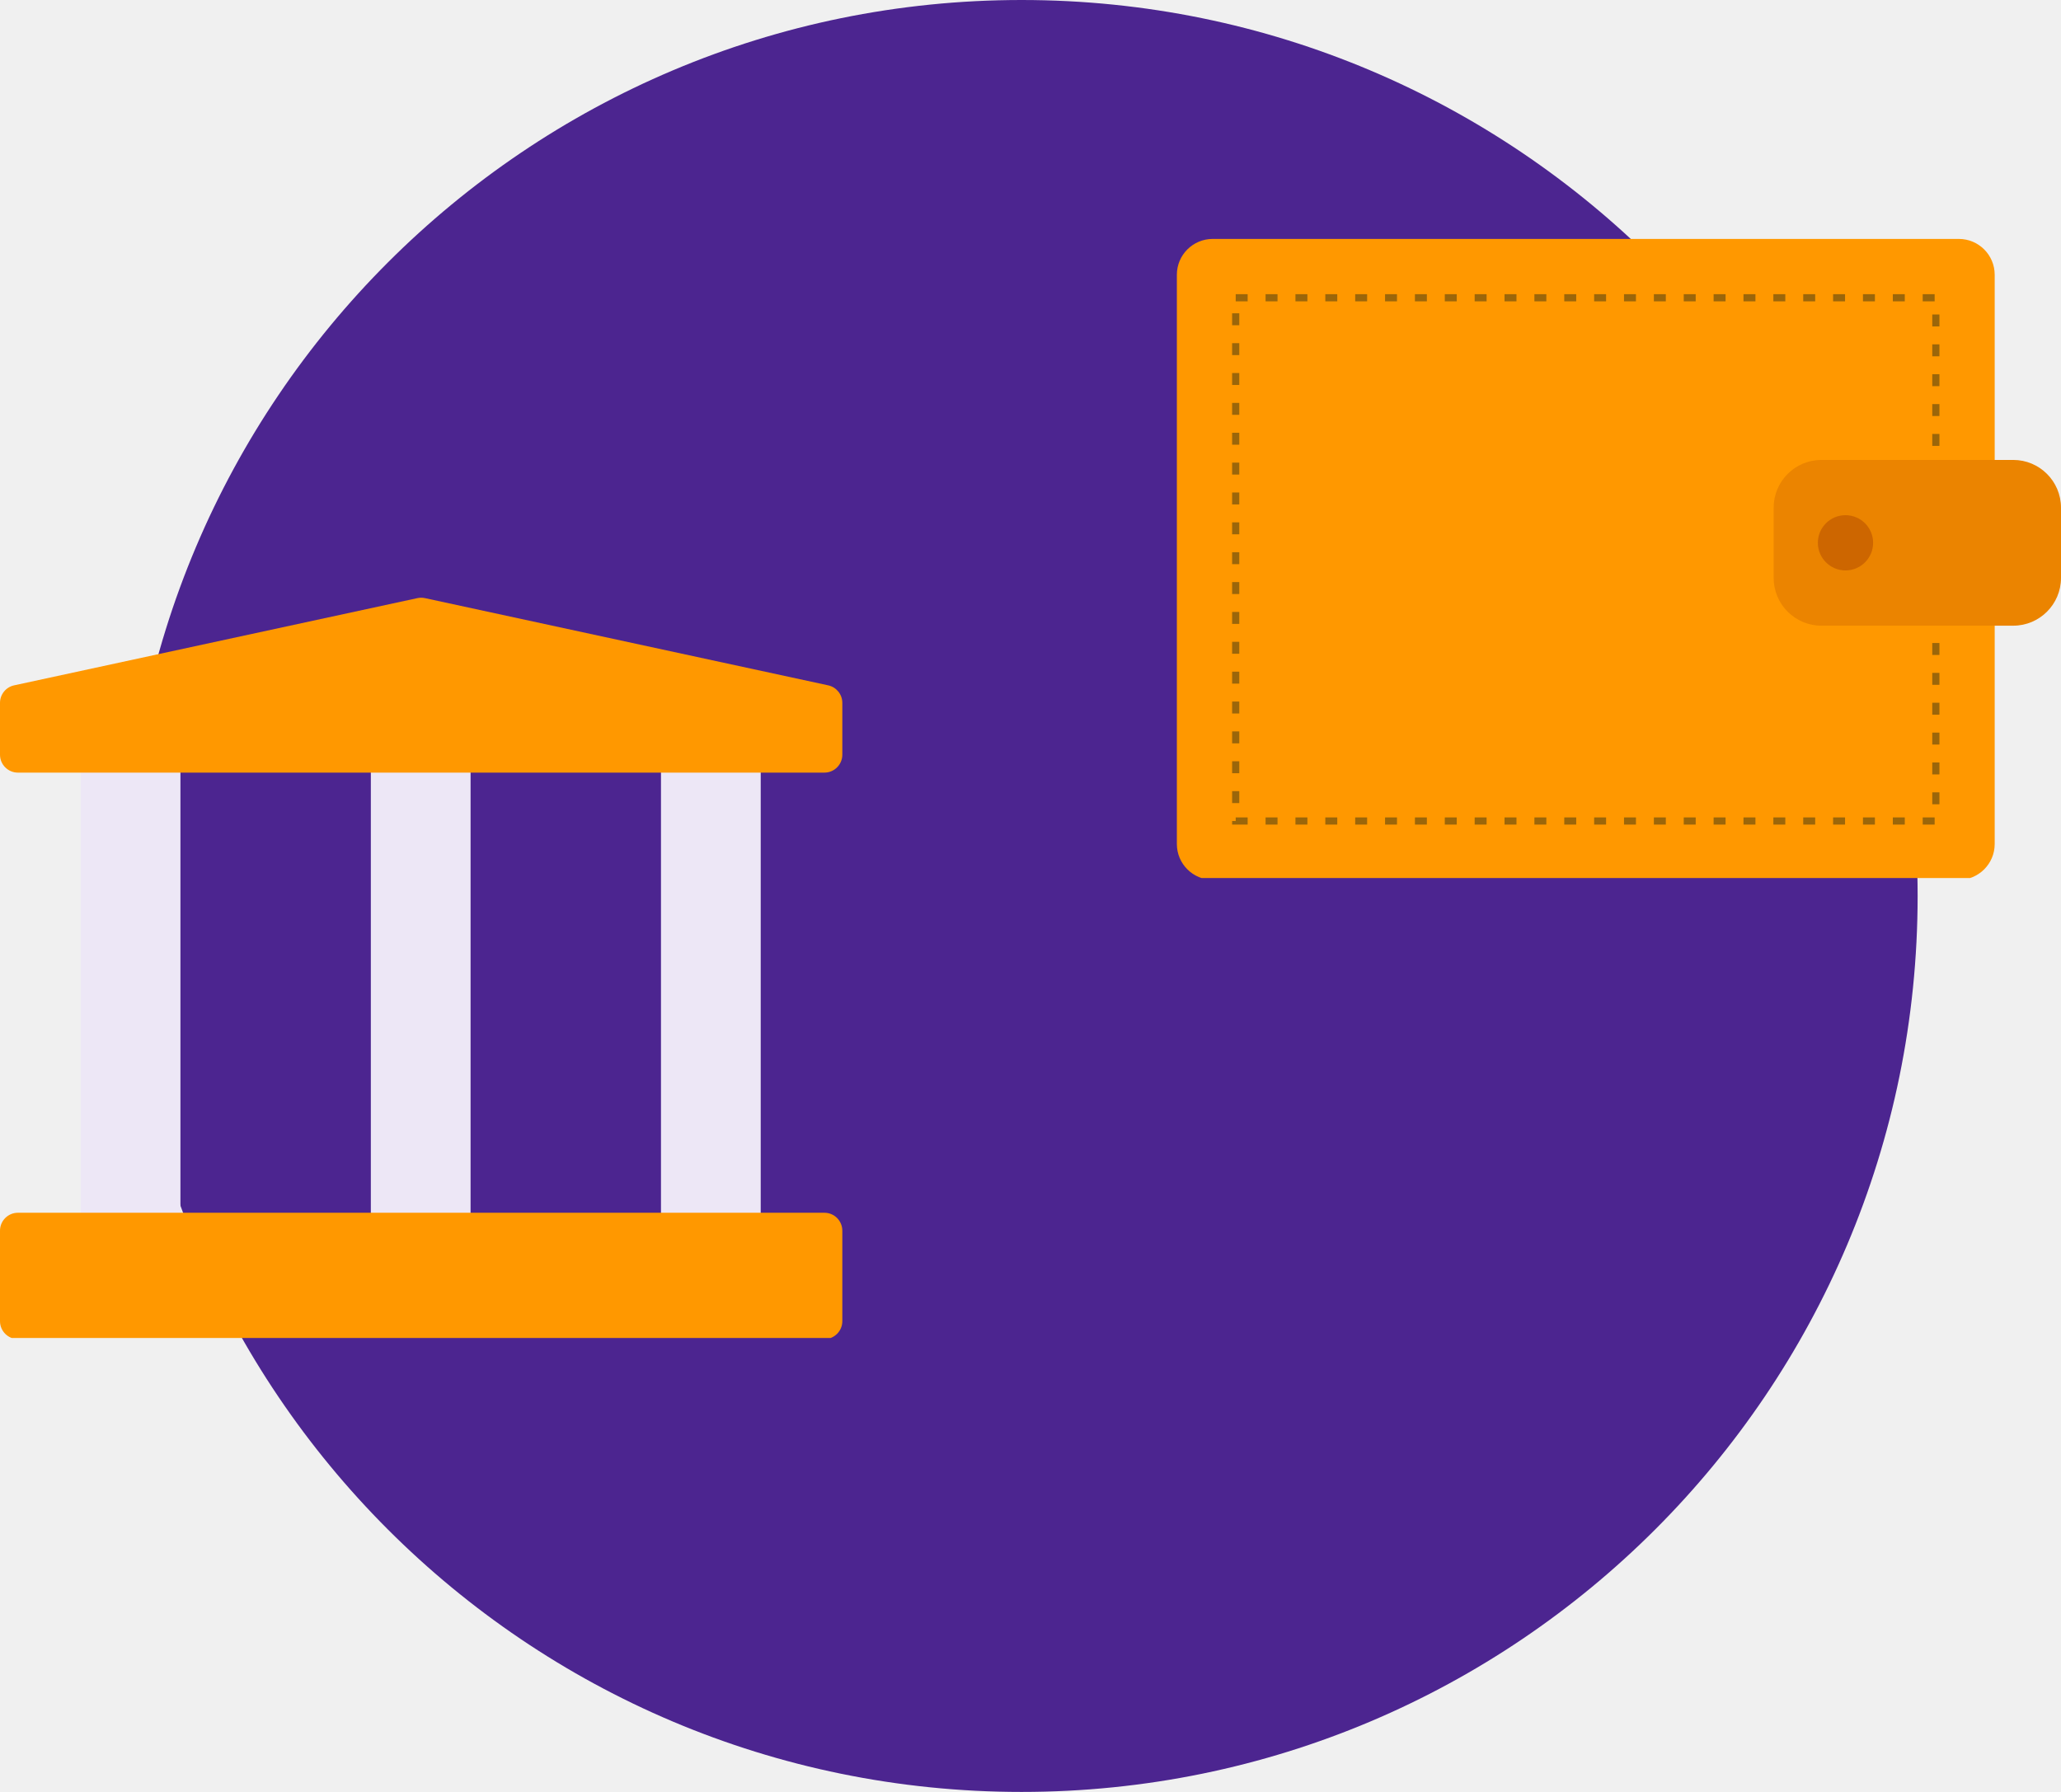
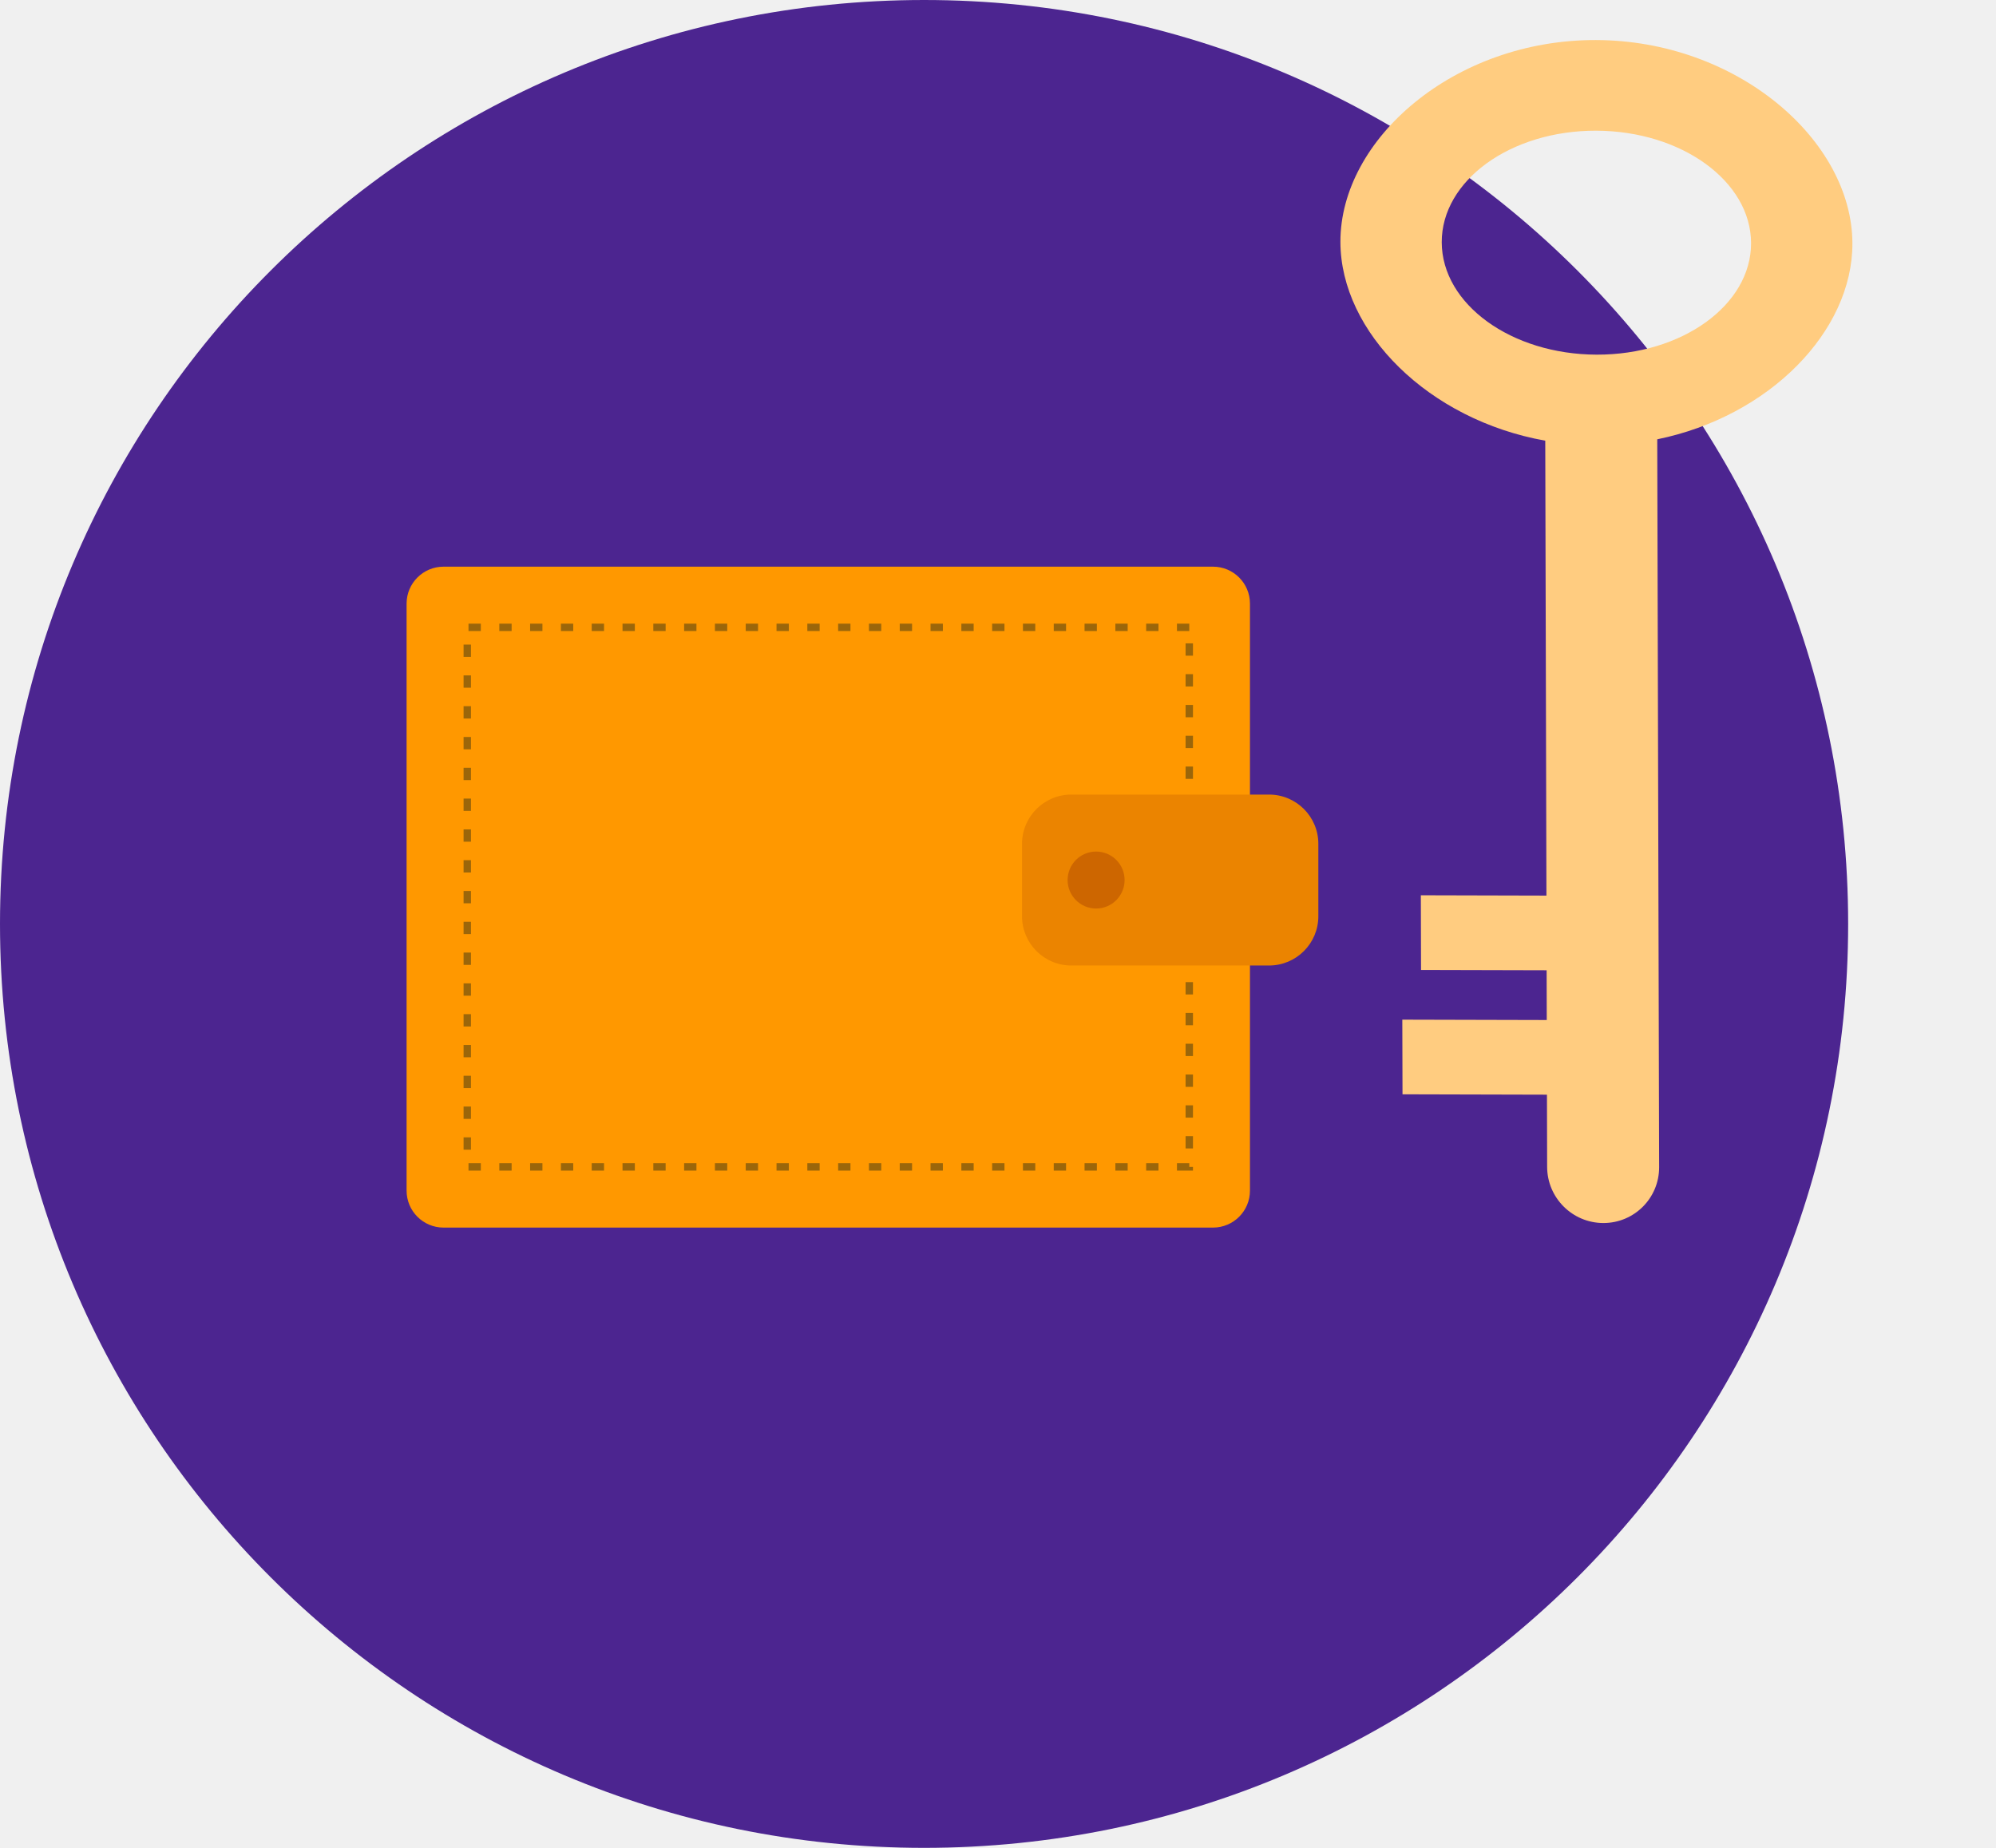
- <svg xmlns="http://www.w3.org/2000/svg" width="345" height="300" viewBox="0 0 345 300" fill="none">
-   <g clip-path="url(#clip0)">
-     <circle cx="171" cy="150" r="150" fill="#4C2590" />
-     <g clip-path="url(#clip1)">
-       <rect x="197" y="40" width="136.9" height="107.3" rx="6" fill="#FF9800" />
-       <rect x="206.85" y="49.85" width="117.2" height="87.6" stroke="#9B660A" stroke-width="1.2" stroke-dasharray="2 3" />
-       <rect x="296.9" y="77" width="48.1" height="27.75" rx="8" fill="#EB8400" />
-       <circle cx="308.925" cy="90.875" r="4.625" fill="#CD6600" />
-     </g>
-     <g clip-path="url(#clip2)">
-       <path d="M27.204 124.015H16.508C14.851 124.015 13.508 125.358 13.508 127.015V209.045C13.508 210.702 14.851 212.045 16.508 212.045H27.204C28.86 212.045 30.204 210.702 30.204 209.045V127.015C30.204 125.358 28.86 124.015 27.204 124.015Z" fill="#EDE7F6" />
-       <path d="M75.772 124.015H65.077C63.42 124.015 62.077 125.358 62.077 127.015V209.045C62.077 210.702 63.42 212.045 65.077 212.045H75.772C77.429 212.045 78.772 210.702 78.772 209.045V127.015C78.772 125.358 77.429 124.015 75.772 124.015Z" fill="#EDE7F6" />
-       <path d="M124.34 124.015H113.645C111.988 124.015 110.645 125.358 110.645 127.015V209.045C110.645 210.702 111.988 212.045 113.645 212.045H124.34C125.997 212.045 127.34 210.702 127.34 209.045V127.015C127.34 125.358 125.997 124.015 124.34 124.015Z" fill="#EDE7F6" />
-       <path d="M71.134 100.137C70.716 100.047 70.284 100.047 69.866 100.137L2.366 114.738C0.985 115.037 0 116.258 0 117.67V126.35C0 128.007 1.343 129.35 3 129.35H138C139.657 129.35 141 128.007 141 126.35V117.67C141 116.258 140.015 115.037 138.634 114.738L71.134 100.137Z" fill="#FF9800" />
-       <path d="M138 203.037H3C1.343 203.037 0 204.38 0 206.037V221.187C0 222.844 1.343 224.187 3 224.187H138C139.657 224.187 141 222.844 141 221.187V206.037C141 204.38 139.657 203.037 138 203.037Z" fill="#FF9800" />
-     </g>
-   </g>
-   <defs>
-     <clipPath id="clip0">
-       <rect width="345" height="300" fill="white" />
-     </clipPath>
-     <clipPath id="clip1">
-       <rect width="148" height="107" fill="white" transform="translate(197 40)" />
-     </clipPath>
-     <clipPath id="clip2">
-       <rect width="142" height="124" fill="white" transform="translate(-1 100)" />
-     </clipPath>
-   </defs>
+ <svg xmlns="http://www.w3.org/2000/svg" width="324" height="300" viewBox="0 0 324 300" fill="none">
+   <path d="M150 300C232.843 300 300 232.843 300 150C300 67.157 232.843 0 150 0C67.157 0 0 67.157 0 150C0 232.843 67.157 300 150 300Z" fill="#4C2590" />
+   <path d="M196.9 92H72C68.686 92 66 94.686 66 98V193.3C66 196.614 68.686 199.3 72 199.3H196.9C200.214 199.3 202.9 196.614 202.9 193.3V98C202.9 94.686 200.214 92 196.9 92Z" fill="#FF9800" />
+   <path d="M193.05 101.85H75.85V189.45H193.05V101.85Z" stroke="#9B660A" stroke-width="1.2" stroke-dasharray="2 3" />
+   <path d="M206 129H173.9C169.482 129 165.9 132.582 165.9 137V148.75C165.9 153.168 169.482 156.75 173.9 156.75H206C210.418 156.75 214 153.168 214 148.75V137C214 132.582 210.418 129 206 129Z" fill="#EB8400" />
+   <path d="M177.925 147.5C180.479 147.5 182.55 145.429 182.55 142.875C182.55 140.321 180.479 138.25 177.925 138.25C175.371 138.25 173.3 140.321 173.3 142.875C173.3 145.429 175.371 147.5 177.925 147.5Z" fill="#CD6600" />
+   <path fill-rule="evenodd" clip-rule="evenodd" d="M259.05 6.501C236.101 6.442 217.538 22.557 217.582 39.291C217.619 53.93 231.895 68.17 250.833 71.544L251.024 145.401L230.639 145.349L230.67 157.469L251.056 157.521L251.077 165.602L227.63 165.542L227.662 177.662L251.108 177.722L251.138 189.445C251.151 194.466 255.231 198.546 260.252 198.559C265.272 198.572 269.331 194.513 269.318 189.492L269.012 71.322C287.226 67.603 300.727 53.78 300.69 39.506C300.646 22.772 282 6.561 259.05 6.501ZM259.089 21.218C245.223 21.183 234.004 29.293 234.03 39.333C234.056 49.374 245.317 57.542 259.183 57.578C273.048 57.614 284.267 49.504 284.241 39.463C284.215 29.423 272.954 21.254 259.089 21.218Z" fill="#FFCC80" />
</svg>
